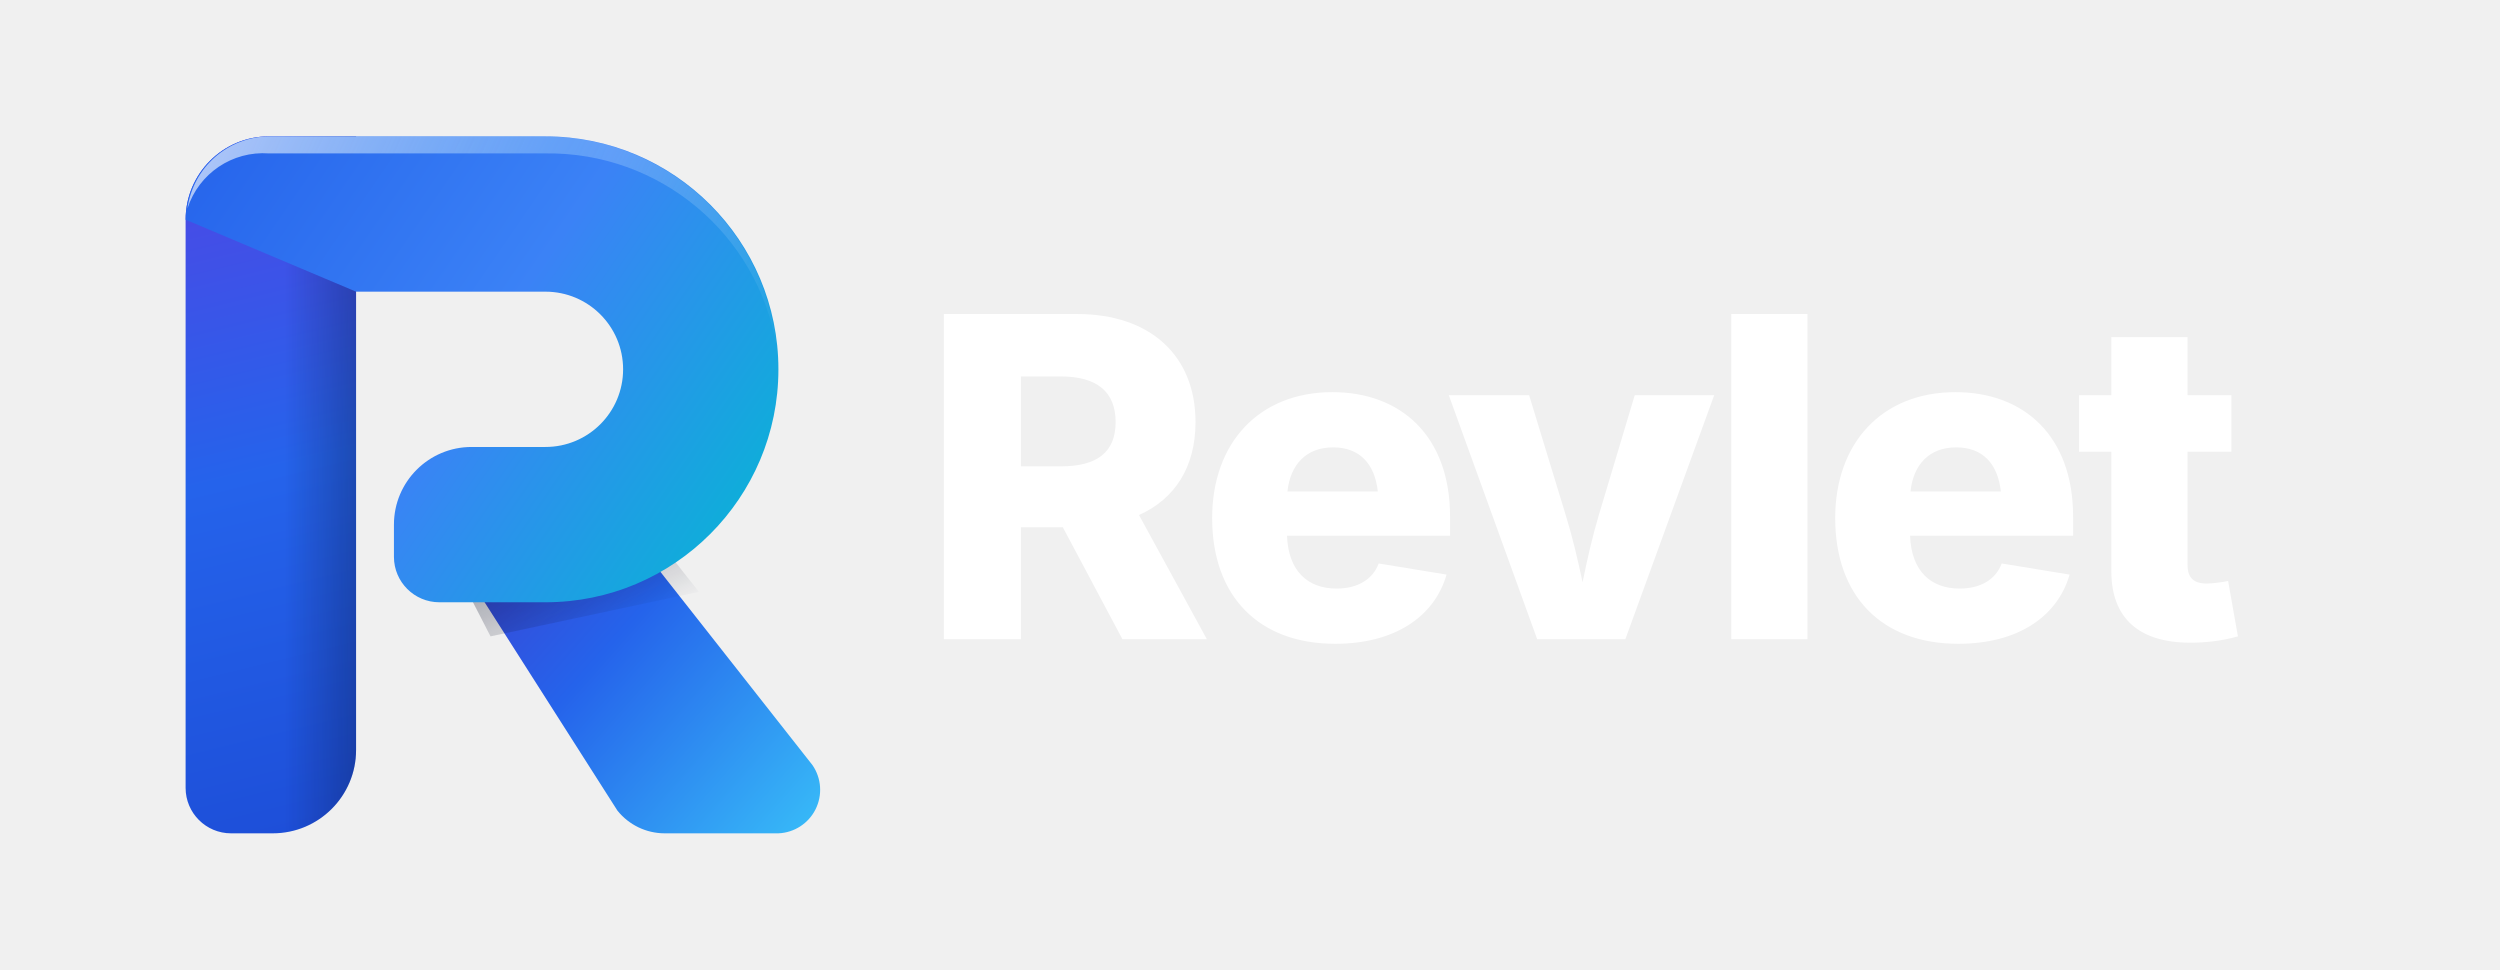
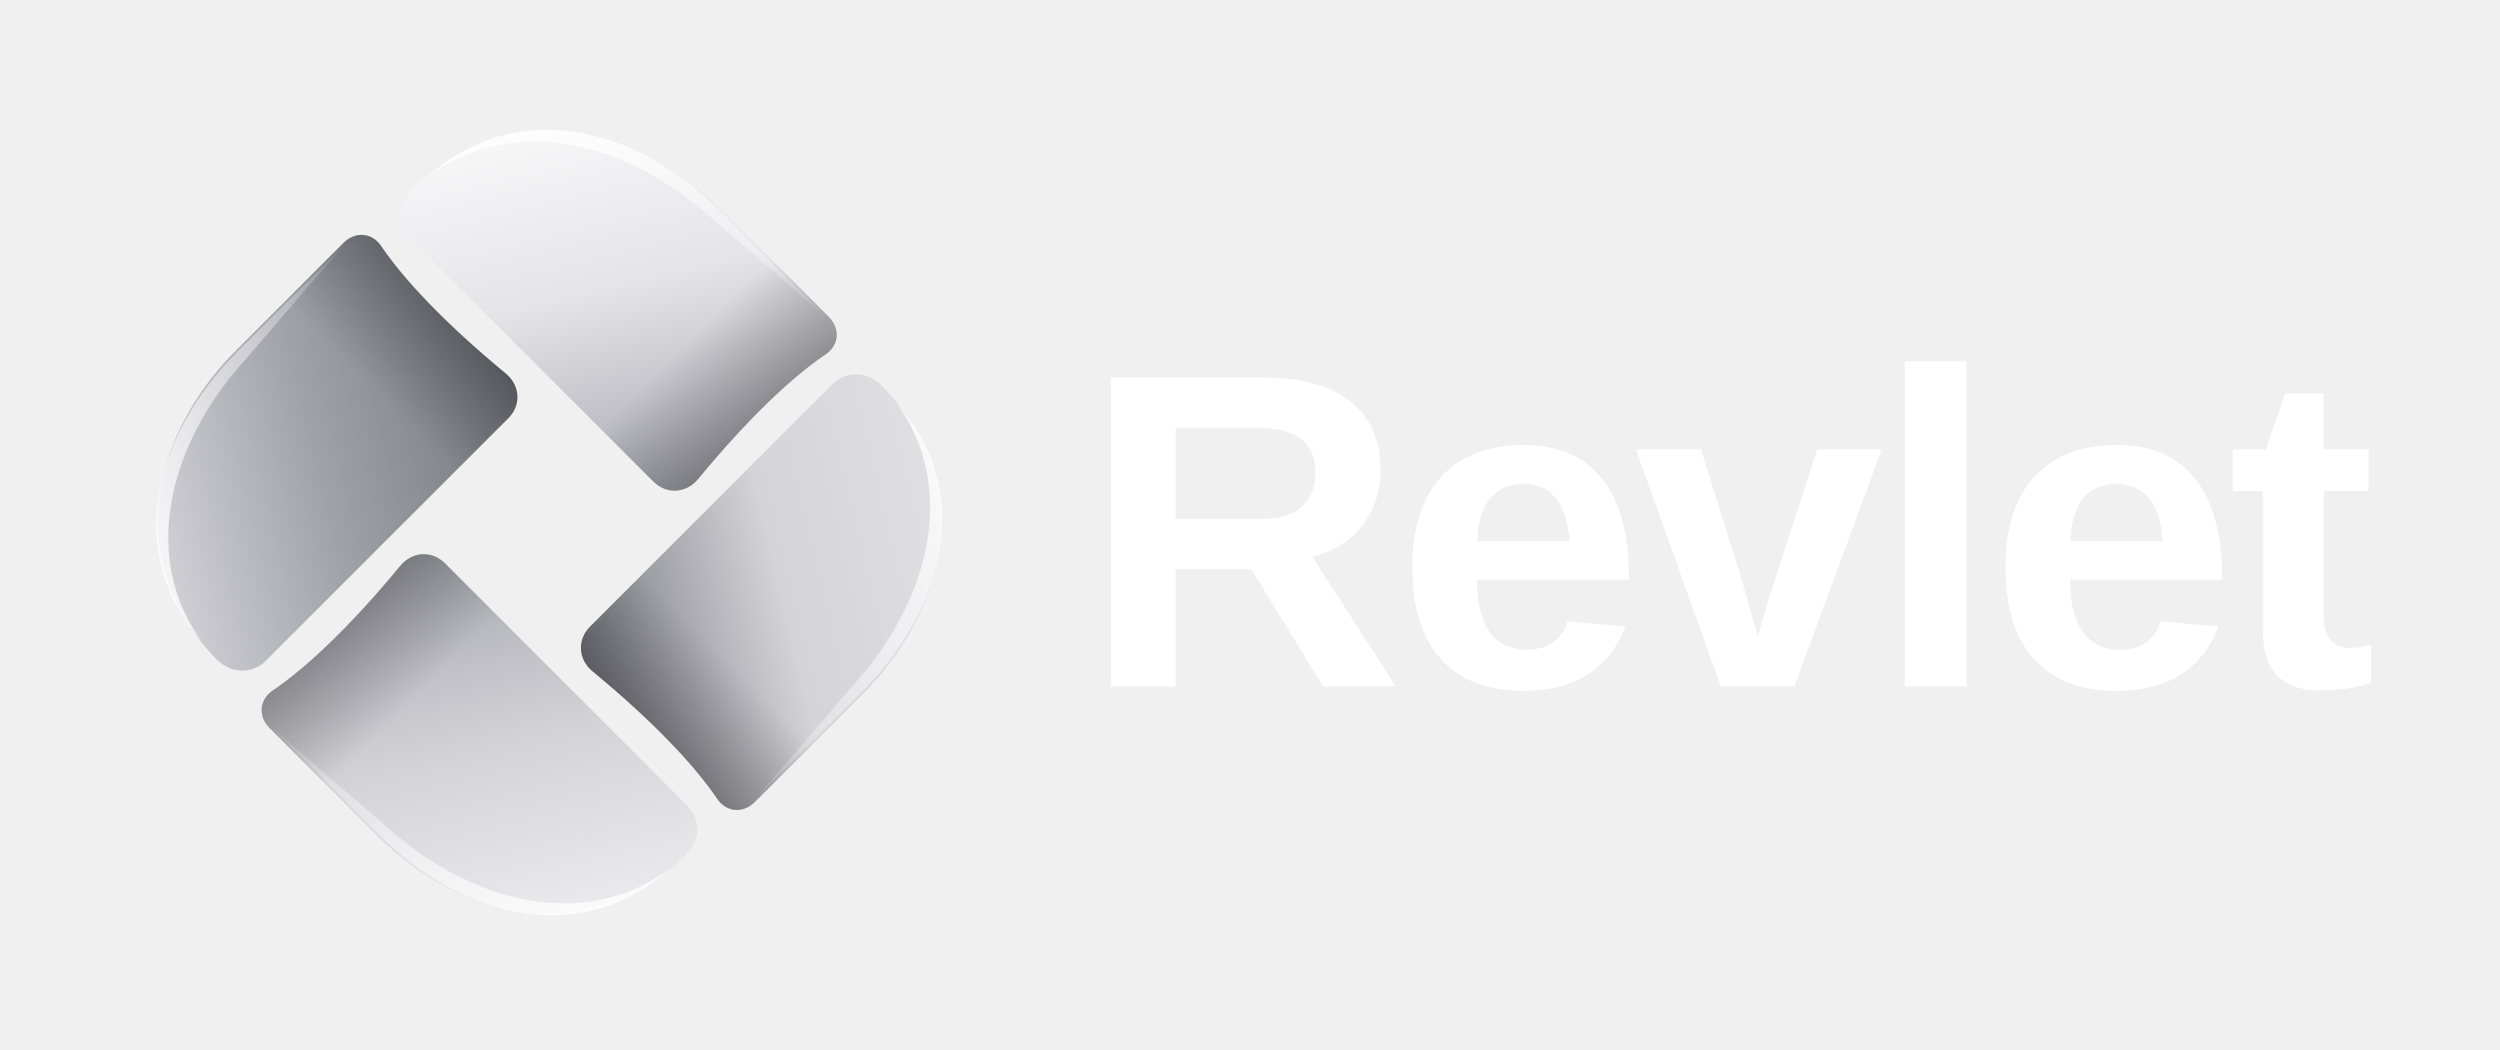
- <svg xmlns="http://www.w3.org/2000/svg" width="2640" height="1024" viewBox="0 0 2640 1024" fill="none" role="img" aria-label="Revlet Logo">
+ <svg xmlns="http://www.w3.org/2000/svg" width="2440" height="1024" viewBox="0 0 2440 1024" fill="none" role="img" aria-label="Revlet Logo">
  <defs>
-     <linearGradient id="rvl-pillar" x1="176" y1="144" x2="356" y2="880" gradientUnits="userSpaceOnUse">
-       <stop offset="0%" stop-color="#4F46E5" />
-       <stop offset="48%" stop-color="#2563EB" />
-       <stop offset="100%" stop-color="#1D4ED8" />
+     <linearGradient id="rvl-f0" x1="160" y1="140" x2="600" y2="410" gradientUnits="userSpaceOnUse">
+       <stop offset="0%" stop-color="#FFFFFF" />
+       <stop offset="52%" stop-color="#E4E4E7" />
+       <stop offset="100%" stop-color="#A1A1AA" />
    </linearGradient>
-     <linearGradient id="rvl-loop" x1="176" y1="144" x2="812" y2="580" gradientUnits="userSpaceOnUse">
-       <stop offset="0%" stop-color="#2563EB" />
-       <stop offset="50%" stop-color="#3B82F6" />
-       <stop offset="100%" stop-color="#06B6D4" />
+     <linearGradient id="rvl-f1" x1="160" y1="140" x2="600" y2="410" gradientUnits="userSpaceOnUse">
+       <stop offset="0%" stop-color="#E4E4E7" />
+       <stop offset="52%" stop-color="#D4D4D8" />
+       <stop offset="100%" stop-color="#71717A" />
    </linearGradient>
-     <linearGradient id="rvl-wing" x1="440" y1="520" x2="848" y2="880" gradientUnits="userSpaceOnUse">
-       <stop offset="0%" stop-color="#4338CA" />
-       <stop offset="45%" stop-color="#2563EB" />
-       <stop offset="100%" stop-color="#38BDF8" />
+     <linearGradient id="rvl-f2" x1="160" y1="140" x2="600" y2="410" gradientUnits="userSpaceOnUse">
+       <stop offset="0%" stop-color="#F4F4F5" />
+       <stop offset="52%" stop-color="#D4D4D8" />
+       <stop offset="100%" stop-color="#A1A1AA" />
    </linearGradient>
-     <linearGradient id="rvl-crease" x1="520" y1="540" x2="590" y2="690" gradientUnits="userSpaceOnUse">
-       <stop offset="0%" stop-color="#060B26" stop-opacity="0.48" />
-       <stop offset="100%" stop-color="#060B26" stop-opacity="0" />
+     <linearGradient id="rvl-f3" x1="160" y1="140" x2="600" y2="410" gradientUnits="userSpaceOnUse">
+       <stop offset="0%" stop-color="#E4E4E7" />
+       <stop offset="52%" stop-color="#A1A1AA" />
+       <stop offset="100%" stop-color="#71717A" />
    </linearGradient>
-     <linearGradient id="rvl-bevel" x1="280" y1="310" x2="356" y2="310" gradientUnits="userSpaceOnUse">
-       <stop offset="0%" stop-color="#060B26" stop-opacity="0" />
-       <stop offset="100%" stop-color="#060B26" stop-opacity="0.28" />
-     </linearGradient>
-     <linearGradient id="rvl-rim" x1="180" y1="144" x2="800" y2="420" gradientUnits="userSpaceOnUse">
-       <stop offset="0%" stop-color="#FFFFFF" stop-opacity="0.65" />
-       <stop offset="55%" stop-color="#BAE6FD" stop-opacity="0.32" />
+     <linearGradient id="rvl-rim" x1="156" y1="144" x2="580" y2="260" gradientUnits="userSpaceOnUse">
+       <stop offset="0%" stop-color="#FFFFFF" stop-opacity="0.9" />
+       <stop offset="65%" stop-color="#FFFFFF" stop-opacity="0.35" />
      <stop offset="100%" stop-color="#FFFFFF" stop-opacity="0" />
    </linearGradient>
+     <linearGradient id="rvl-tuck" x1="480" y1="270" x2="600" y2="270" gradientUnits="userSpaceOnUse">
+       <stop offset="0%" stop-color="#000000" stop-opacity="0" />
+       <stop offset="100%" stop-color="#000000" stop-opacity="0.28" />
+     </linearGradient>
  </defs>
-   <g transform="translate(20, 0)">
-     <path d="       M 428 536       L 624 536       L 838 808       A 46 46 0 0 1 802 880       L 682 880       A 64 64 0 0 1 632 856       Z     " fill="url(#rvl-wing)" />
-     <path d="       M 428 536       L 648 536       L 718 625       L 498 672       Z     " fill="url(#rvl-crease)" />
-     <clipPath id="rvl-pillar-clip">
-       <path d="         M 176 232         A 88 88 0 0 1 264 144         L 356 144         L 356 792         A 88 88 0 0 1 268 880         L 224 880         A 48 48 0 0 1 176 832         Z       " />
+   <g transform="translate(24, 0)">
+     <clipPath id="rvl-blade-clip">
+       <path d="     M 156 364     C 156 226, 268 144, 406 144     L 568 144     C 586 144, 598 158, 594 176     C 586 218, 584 282, 592 366     C 594 386, 580 402, 560 402     L 192 402     C 172 402, 156 386, 156 364     Z   " />
    </clipPath>
-     <path d="       M 176 232       A 88 88 0 0 1 264 144       L 356 144       L 356 792       A 88 88 0 0 1 268 880       L 224 880       A 48 48 0 0 1 176 832       Z     " fill="url(#rvl-pillar)" />
-     <rect x="276" y="144" width="80" height="736" fill="url(#rvl-bevel)" clip-path="url(#rvl-pillar-clip)" />
-     <path d="       M 176 232       A 88 88 0 0 1 264 144       L 556 144       A 246 246 0 0 1 802 390       A 246 246 0 0 1 556 636       L 444 636       A 48 48 0 0 1 396 588       L 396 554       A 82 82 0 0 1 478 472       L 556 472       A 82 82 0 0 0 638 390       A 82 82 0 0 0 556 308       L 356 308       L 176 232       Z     " fill="url(#rvl-loop)" />
-     <path d="       M 178 220       A 88 88 0 0 1 264 144       L 556 144       A 246 246 0 0 1 800 366       A 244 244 0 0 0 556 162       L 264 162       A 84 84 0 0 0 178 220       Z     " fill="url(#rvl-rim)" />
+     <g transform="rotate(45 512 512) scale(0.91) translate(49 49)">
+       <g transform="rotate(0 512 512)">
+         <path d="     M 156 364     C 156 226, 268 144, 406 144     L 568 144     C 586 144, 598 158, 594 176     C 586 218, 584 282, 592 366     C 594 386, 580 402, 560 402     L 192 402     C 172 402, 156 386, 156 364     Z   " fill="url(#rvl-f0)" />
+         <rect x="470" y="144" width="130" height="258" fill="url(#rvl-tuck)" clip-path="url(#rvl-blade-clip)" />
+         <path d="         M 158 340         C 164 218, 272 146, 406 146         L 566 146         L 406 158         C 278 164, 174 232, 158 340         Z       " fill="url(#rvl-rim)" />
+       </g>
+       <g transform="rotate(90 512 512)">
+         <path d="     M 156 364     C 156 226, 268 144, 406 144     L 568 144     C 586 144, 598 158, 594 176     C 586 218, 584 282, 592 366     C 594 386, 580 402, 560 402     L 192 402     C 172 402, 156 386, 156 364     Z   " fill="url(#rvl-f1)" />
+         <rect x="470" y="144" width="130" height="258" fill="url(#rvl-tuck)" clip-path="url(#rvl-blade-clip)" />
+         <path d="         M 158 340         C 164 218, 272 146, 406 146         L 566 146         L 406 158         C 278 164, 174 232, 158 340         Z       " fill="url(#rvl-rim)" />
+       </g>
+       <g transform="rotate(180 512 512)">
+         <path d="     M 156 364     C 156 226, 268 144, 406 144     L 568 144     C 586 144, 598 158, 594 176     C 586 218, 584 282, 592 366     C 594 386, 580 402, 560 402     L 192 402     C 172 402, 156 386, 156 364     Z   " fill="url(#rvl-f2)" />
+         <rect x="470" y="144" width="130" height="258" fill="url(#rvl-tuck)" clip-path="url(#rvl-blade-clip)" />
+         <path d="         M 158 340         C 164 218, 272 146, 406 146         L 566 146         L 406 158         C 278 164, 174 232, 158 340         Z       " fill="url(#rvl-rim)" />
+       </g>
+       <g transform="rotate(270 512 512)">
+         <path d="     M 156 364     C 156 226, 268 144, 406 144     L 568 144     C 586 144, 598 158, 594 176     C 586 218, 584 282, 592 366     C 594 386, 580 402, 560 402     L 192 402     C 172 402, 156 386, 156 364     Z   " fill="url(#rvl-f3)" />
+         <rect x="470" y="144" width="130" height="258" fill="url(#rvl-tuck)" clip-path="url(#rvl-blade-clip)" />
+         <path d="         M 158 340         C 164 218, 272 146, 406 146         L 566 146         L 406 158         C 278 164, 174 232, 158 340         Z       " fill="url(#rvl-rim)" />
+       </g>
+     </g>
  </g>
-   <text x="970" y="675" font-family="-apple-system, BlinkMacSystemFont, 'SF Pro Display', 'Inter', 'Helvetica Neue', Arial, sans-serif" font-size="472" font-weight="800" letter-spacing="-14" fill="#FFFFFF">Revlet</text>
+   <text x="1055" y="670" font-family="-apple-system, BlinkMacSystemFont, 'SF Pro Display', 'Avenir Next', 'Helvetica Neue', Arial, sans-serif" font-size="438" font-weight="700" letter-spacing="-10" fill="#FFFFFF">Revlet</text>
</svg>
